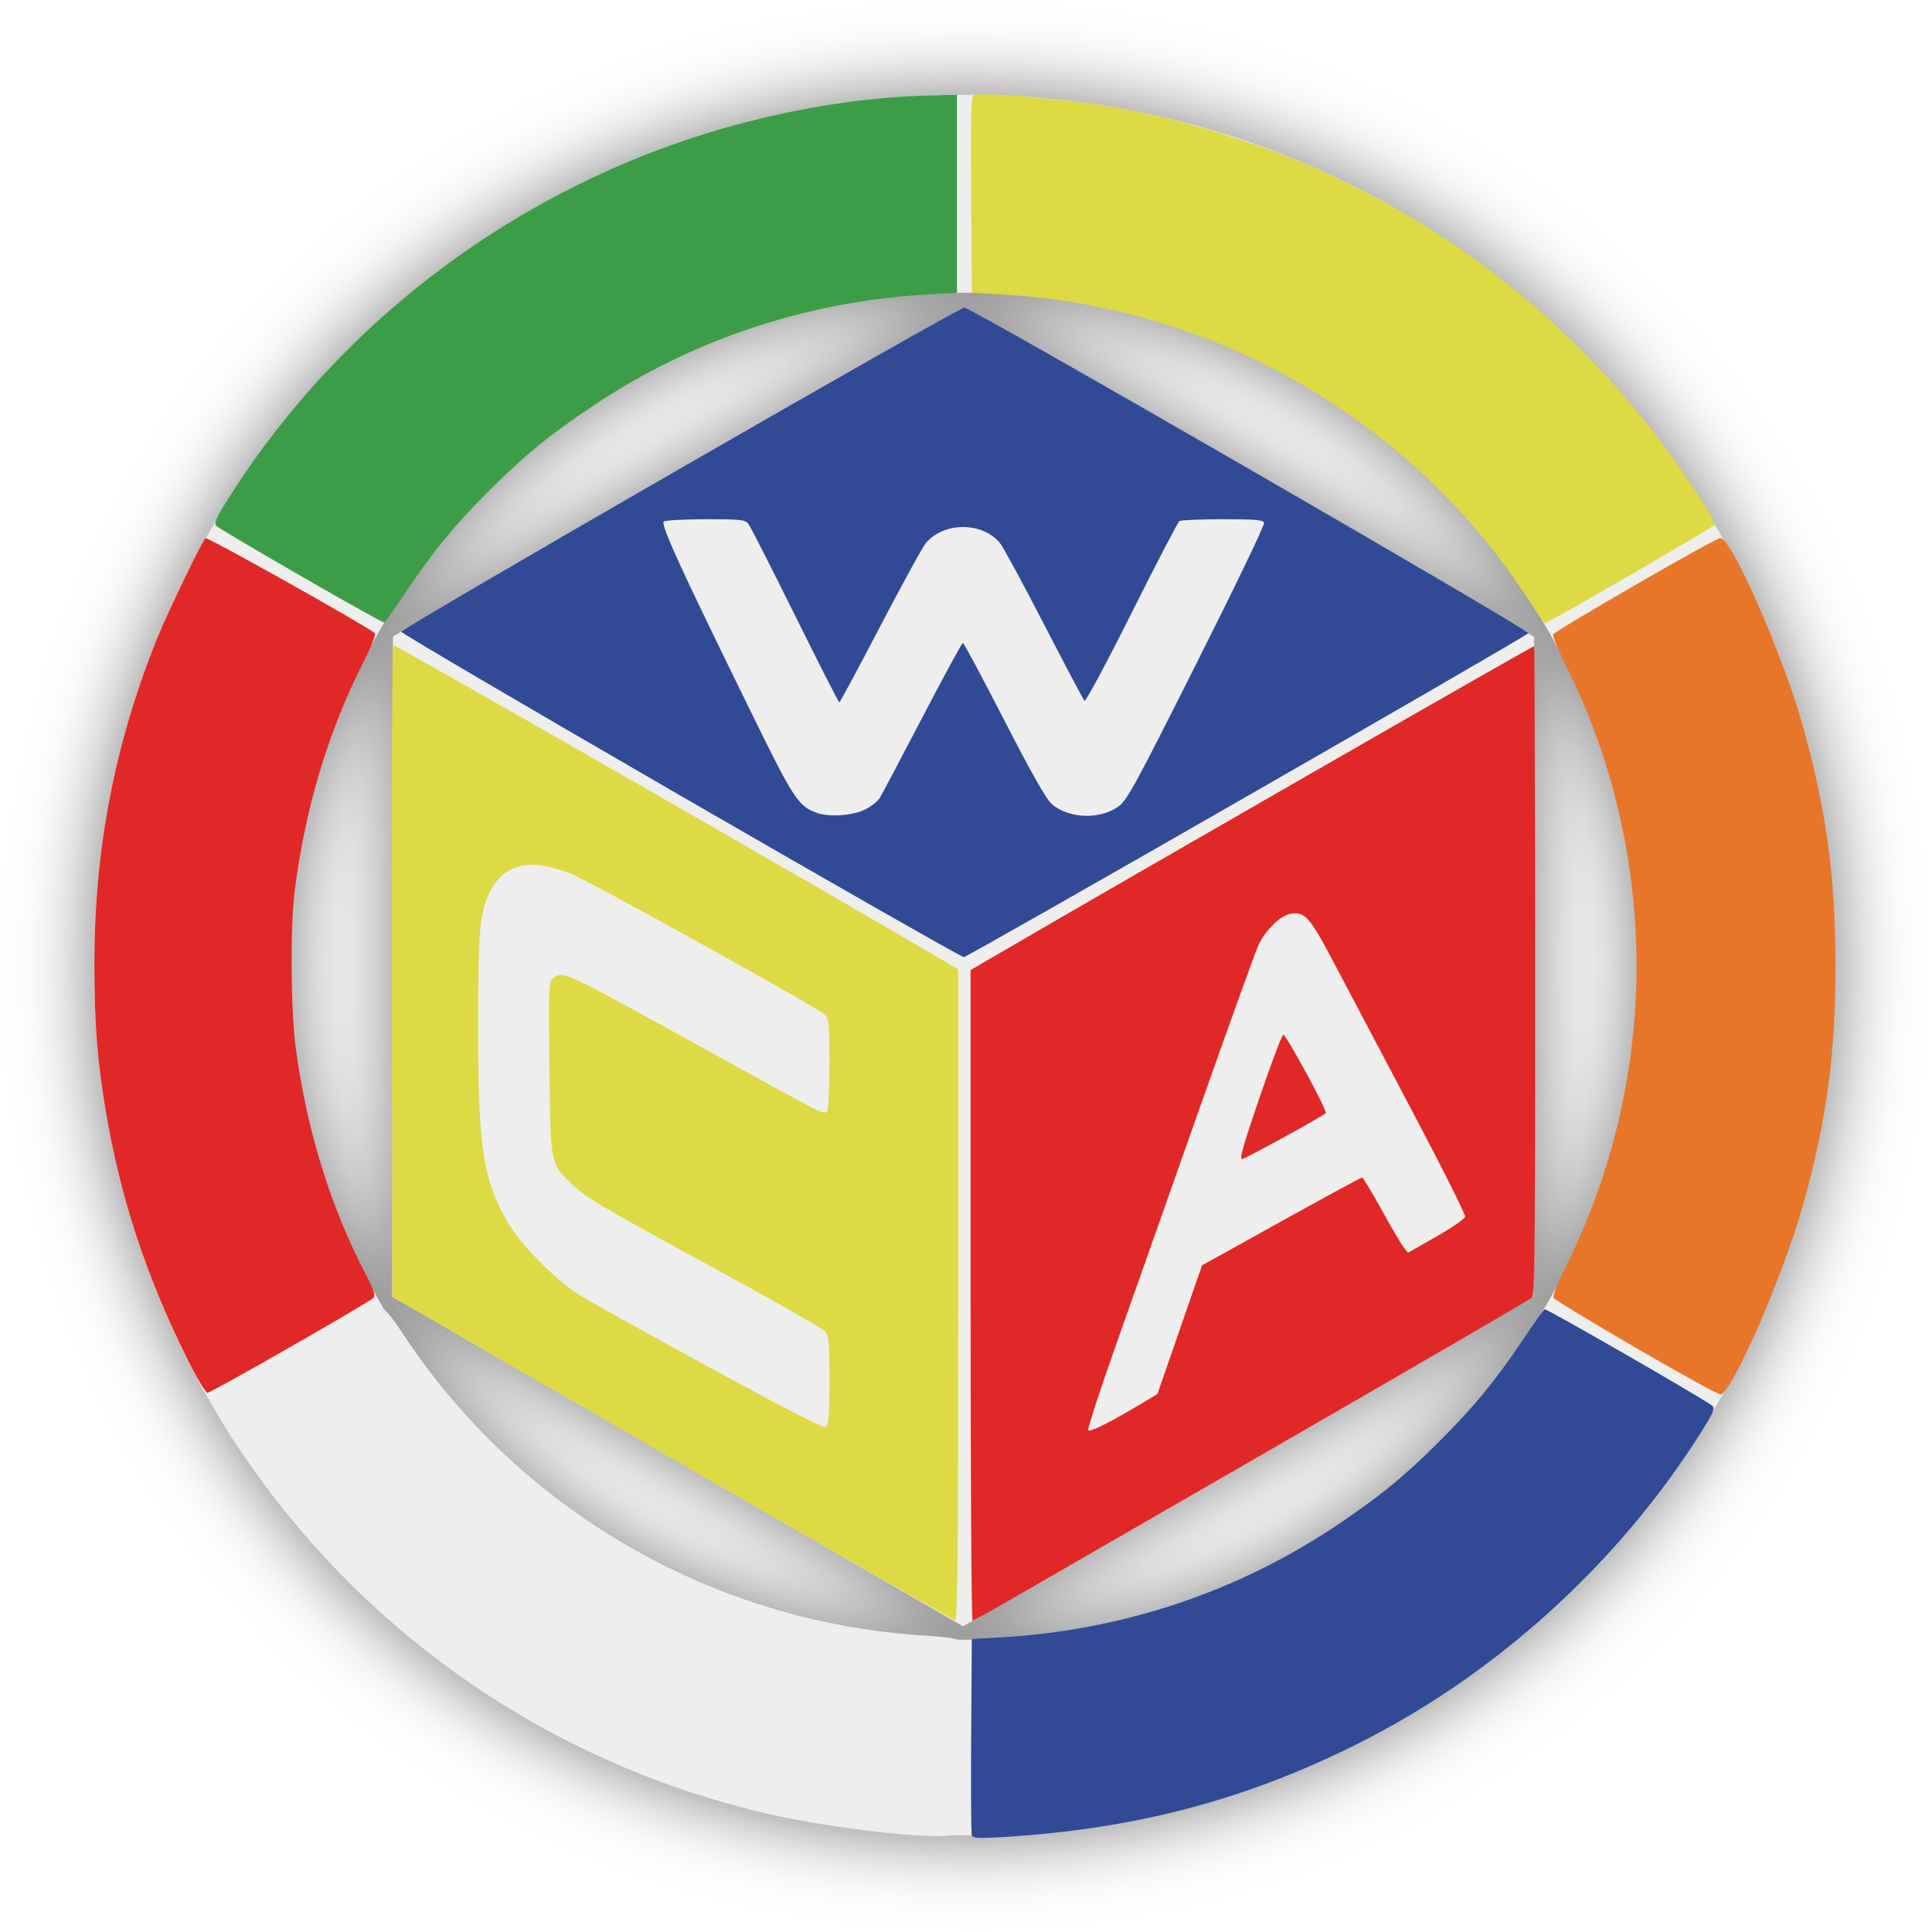
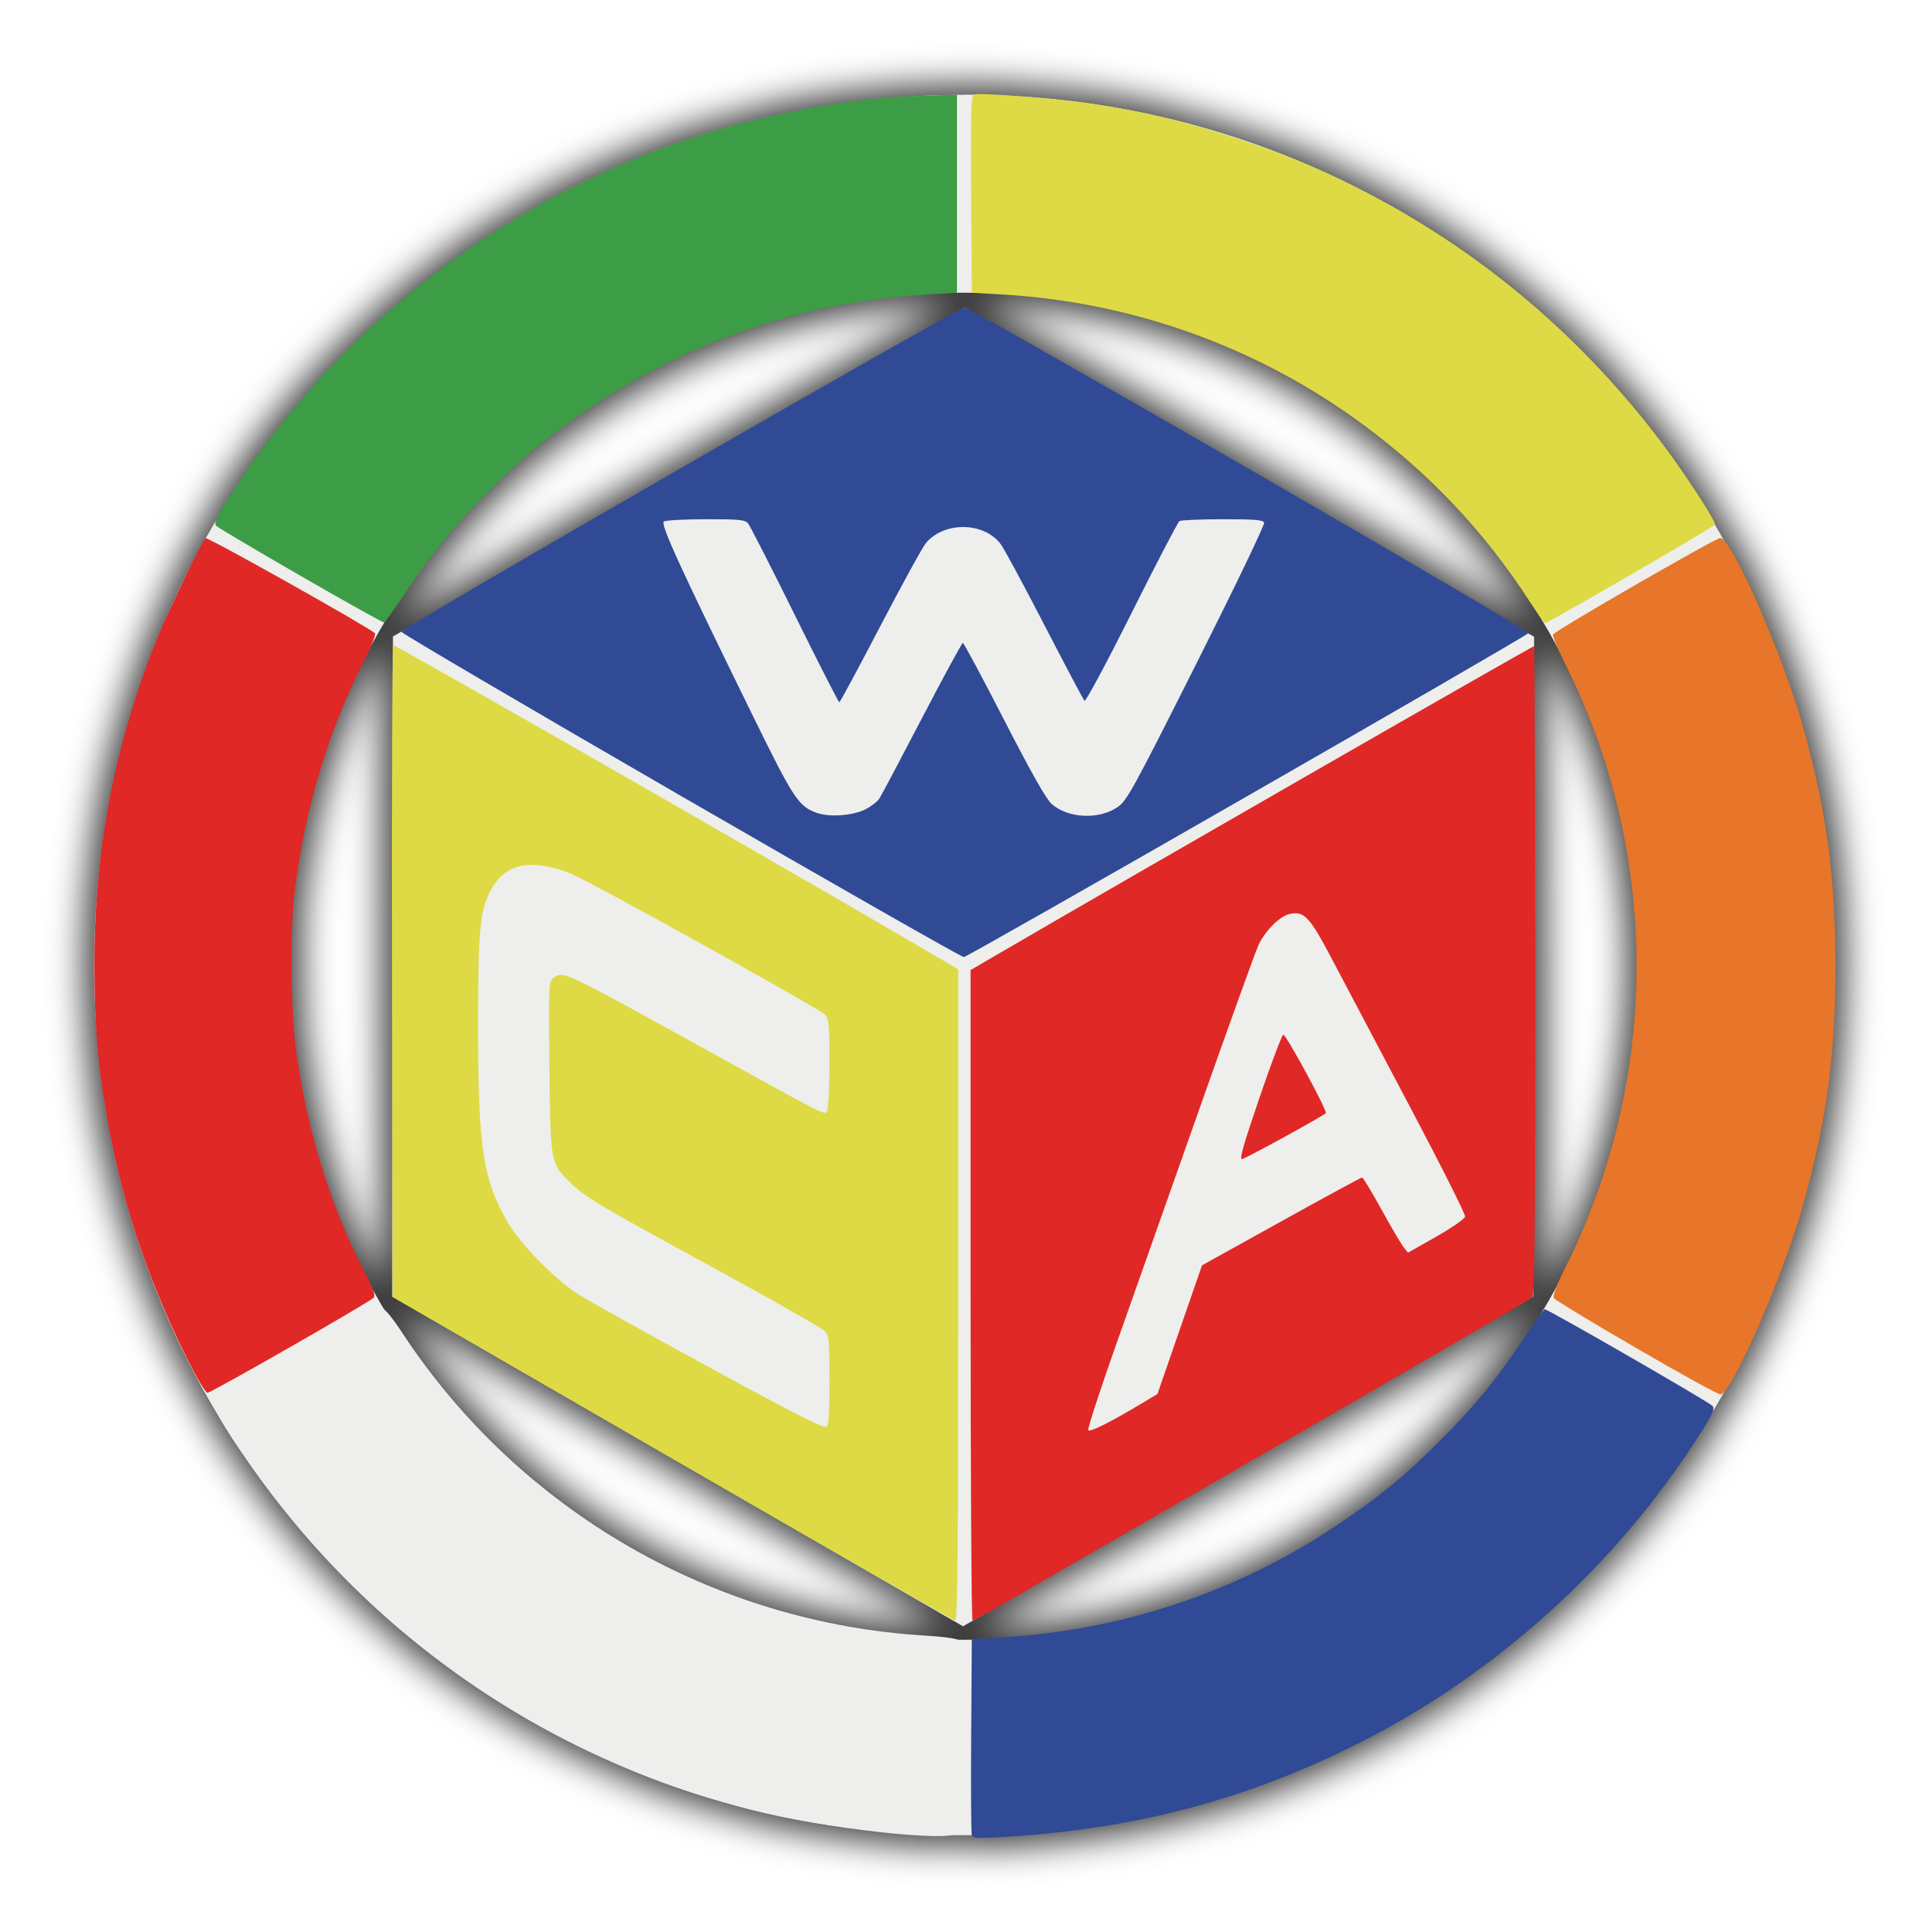
<svg xmlns="http://www.w3.org/2000/svg" version="1.0" width="88.647" height="88.775" viewbox="0 0 80 80" id="svg2">
  <defs id="defs4">
-     <filter id="filter3820" color-interpolation-filters="sRGB">
-       <feGaussianBlur stdDeviation="6.592" id="feGaussianBlur3822" />
+     <filter id="filter3906">
+       <feGaussianBlur stdDeviation="0.809" id="feGaussianBlur3908" />
    </filter>
  </defs>
-   <g id="g2992" transform="matrix(0.2732939,0,0,0.2732939,-116.1735,137.7749)" style="opacity:0.513;fill:#000000;filter:url(#filter3820)">
-     <g id="g2994" transform="matrix(0.499989,0,0,0.499989,301.618,-244.854)" style="fill:#000000">
-       <path style="fill:#000000;fill-opacity:1;stroke:none" id="path2996" d="m 571.27,-486.685 c -161.984,0 -292.688,131.029 -292.688,293.014 0,161.984 130.071,292.249 292.055,292.249 161.984,0 293.185,-129.76 293.185,-291.744 0,-161.984 -130.323,-293.563 -292.307,-293.563 l -0.246,0.045 0,-4e-4 0,0 0,0 0,0 0,0 z m -0.022,66.548 c 125.182,0 226.15,101.283 226.15,226.466 0,125.182 -100.968,226.529 -226.15,226.529 -125.182,0 -226.781,-101.347 -226.781,-226.529 0,-125.182 101.599,-226.466 226.781,-226.466 l 0,0 z" />
-       <path style="fill:#000000;fill-opacity:1;stroke:none" id="path2998" d="m 379.06,-304.523 c 0,0 192.201,-110.611 192.201,-110.611 0,0 191.478,110.716 191.478,110.716 L 762.412,-82.542 570.736,28.322 378.807,-82.542 l 0.253,-221.981 0,0 z" />
-       <path style="fill:#000000" id="path3000" d="m 472.988,-28.061 -94.04,-54.353 -0.211,-109.302 c -0.116,-60.116 0.071,-109.562 0.416,-109.88 0.455,-0.419 157.672,89.766 186.865,107.192 l 3.09,1.844 0,109.464 c 0,87.036 -0.213,109.456 -1.04,109.426 -0.572,-0.022 -43.358,-24.496 -95.08,-54.39 l 9e-5,0 0,0 0,0 z m 52.845,-26.306 c 0,-12.879 -0.188,-15.005 -1.456,-16.485 -0.801,-0.935 -17.747,-10.58 -37.658,-21.435 -39.429,-21.496 -43.117,-23.701 -48.346,-28.902 -6.357,-6.324 -6.385,-6.487 -6.709,-38.716 -0.278,-27.688 -0.236,-28.606 1.361,-29.776 3.337,-2.443 2.774,-2.707 51.015,23.942 42.214,23.32 40.004,22.209 41.007,20.623 0.418,-0.66 0.766,-7.807 0.773,-15.88 0.012,-12.806 -0.173,-14.891 -1.444,-16.337 -1.698,-1.932 -79.428,-45.069 -85.543,-47.473 -14.16,-5.567 -23.087,-3.205 -27.75,7.34 -2.878,6.508 -3.412,13.501 -3.403,44.518 0.012,40.531 1.673,51.289 10.148,65.745 4.126,7.037 15.551,18.686 23.221,23.675 3.031,1.972 22.879,13.053 44.107,24.625 28.195,15.37 38.877,20.809 39.637,20.181 0.761,-0.629 1.04,-4.83 1.04,-15.645 l 0,0 0,0 0,0 z M 761.223,-316.315 c -15.006,-23.174 -32.863,-42.219 -55.216,-58.891 -35.36,-26.372 -77.966,-41.814 -122.335,-44.34 l -9.987,-0.569 -0.218,-33.103 c -0.183,-27.782 -0.031,-33.175 0.95,-33.551 1.841,-0.706 26.389,1.204 39.214,3.051 17.144,2.47 32.145,6.077 49.933,12.009 17.903,5.97 28.378,10.402 44.408,18.788 38.158,19.963 71.473,48.404 97.941,83.609 7.596,10.104 18.012,26.119 17.659,27.153 -0.239,0.701 -56.192,33.156 -57.104,33.123 -0.298,-0.01 -2.658,-3.287 -5.245,-7.282 l 10e-5,0 0,0 z" />
-       <path style="fill:#000000" id="path3002" d="m 797.134,-65.2 c -14.876,-8.643 -27.37,-16.215 -27.765,-16.826 -0.475,-0.735 0.829,-4.2 3.848,-10.231 31.947,-63.8 31.962,-139.16 0.041,-202.91 -2.489,-4.971 -4.358,-9.478 -4.152,-10.014 0.454,-1.183 54.365,-32.314 56.193,-32.449 3.79,-0.28 21.405,40.009 28.059,64.175 7.756,28.169 10.67,49.903 10.688,79.702 0.018,29.661 -2.9,51.416 -10.688,79.702 -6.449,23.424 -24.015,63.913 -27.942,64.409 -0.679,0.086 -13.405,-6.916 -28.281,-15.559 l 10e-5,0 0,0 -3e-4,0 z" />
-       <path style="fill:#000000" id="path3004" d="m 573.269,-82.992 0,-109.359 8.53,-4.975 c 46.12,-26.897 180.67,-104.186 180.928,-103.929 0.183,0.182 0.352,49.306 0.376,109.163 0.035,89.528 -0.152,109.017 -1.063,109.881 -0.609,0.578 -38.931,22.866 -85.16,49.529 -46.229,26.663 -88.163,50.857 -93.186,53.764 -5.023,2.907 -9.423,5.286 -9.778,5.286 -0.355,0 -0.646,-49.212 -0.646,-109.359 l 0,0 z m 57.839,36.191 4.993,-3.005 7.49,-21.624 7.49,-21.625 26.613,-14.772 c 14.637,-8.124 26.879,-14.772 27.203,-14.772 0.324,0 3.281,4.884 6.57,10.854 3.29,5.97 6.632,11.658 7.428,12.641 l 1.447,1.787 9.468,-5.376 c 5.207,-2.957 9.586,-5.991 9.731,-6.743 0.145,-0.752 -8.124,-17.223 -18.374,-36.601 -10.251,-19.378 -21.945,-41.529 -25.987,-49.225 -7.954,-15.142 -9.7,-17.035 -14.702,-15.936 -3.233,0.71 -8.175,5.655 -10.401,10.406 -0.956,2.041 -9.996,27.116 -20.088,55.723 -10.092,28.607 -22.696,64.292 -28.008,79.3 -5.312,15.008 -9.425,27.663 -9.141,28.123 0.505,0.818 7.618,-2.748 18.267,-9.156 l 0,0 0,0 0,0 z m 39.339,-102.752 c 3.996,-11.712 7.587,-21.191 7.981,-21.065 1.172,0.376 14.794,25.524 14.278,26.36 -0.464,0.751 -25.237,14.386 -28.084,15.458 -1.125,0.423 0.149,-4.114 5.825,-20.753 l 0,0 z M 309.663,-62.055 c -13.604,-27.366 -22.317,-54.023 -27.21,-83.24 -2.804,-16.743 -3.786,-29.523 -3.786,-49.249 0,-38.596 7.003,-74.63 21.356,-109.893 3.657,-8.984 14.692,-31.794 16.032,-33.141 0.544,-0.546 54.242,29.585 56.963,31.963 0.4,0.35 -1.336,4.69 -3.858,9.645 -11.868,23.318 -19.671,49.329 -23.174,77.251 -1.503,11.983 -1.287,40.182 0.404,52.71 3.699,27.401 11.607,53.043 23.31,75.587 2.994,5.768 3.586,7.539 2.781,8.321 -1.751,1.7 -54.551,31.905 -55.77,31.905 -0.654,0 -3.709,-5.141 -7.049,-11.859 l 0,0 0,0 0,0 z" />
-       <path style="fill:#000000" id="path3006" d="m 348.177,-324.813 c -15.076,-8.696 -27.903,-16.302 -28.504,-16.904 -0.903,-0.903 -0.137,-2.6 4.393,-9.746 39.895,-62.923 104.277,-109.048 177.076,-126.864 20.394,-4.991 39.646,-7.656 58.811,-8.142 l 8.738,-0.222 0,33.288 0,33.288 -9.987,0.577 c -40.472,2.337 -78.826,15.084 -112.097,37.255 -14.832,9.884 -23.267,16.761 -35.228,28.721 -11.637,11.637 -18.703,20.248 -28.018,34.144 -3.682,5.493 -6.937,10.082 -7.234,10.2 -0.297,0.117 -12.875,-6.901 -27.951,-15.597 l 0,-10e-5 0,0 0,0 z" />
-       <path style="fill:#000000" id="path3008" d="m 347.016,-62.854 c 14.923,-8.561 27.728,-15.596 28.454,-15.633 0.874,-0.044 3.223,2.817 6.936,8.448 39.279,59.567 104.535,97.26 175.705,101.49 5.55,0.33 10.387,0.965 10.748,1.411 0.797,0.984 0.802,63.238 0,64.888 -1.653,3.422 -45.351,-1.467 -69.607,-7.788 -28.273,-7.368 -48.553,-15.711 -74.368,-30.595 -25.696,-14.815 -43.078,-28.22 -63.68,-49.107 -17.061,-17.297 -43.343,-52.753 -41.809,-56.404 0.265,-0.631 12.692,-8.152 27.615,-16.713 l -5e-5,1e-4 0,0 0.005,-2e-4 z" />
-       <path style="fill:#000000" id="path3010" d="m 573.684,98.65 c -0.239,-0.623 -0.337,-15.737 -0.216,-33.587 l 0.218,-32.454 9.987,-0.577 c 40.439,-2.336 78.864,-15.109 112.126,-37.274 14.719,-9.808 23.189,-16.721 35.184,-28.717 11.675,-11.675 18.776,-20.32 28.033,-34.13 3.682,-5.493 6.949,-10.086 7.26,-10.208 0.684,-0.268 54.864,30.944 56.425,32.505 0.908,0.908 0.184,2.537 -4.2,9.452 -27.832,43.897 -68.758,80.939 -115.067,104.149 -38.045,19.068 -75.167,28.792 -119.96,31.424 -7.503,0.441 -9.44,0.326 -9.788,-0.583 l -1.5e-4,0 0,0 0,0 z m -97.979,-349.666 c -51.601,-29.839 -93.82,-54.627 -93.82,-55.084 -3.4e-4,-1.202 187.207,-109.019 189.294,-109.019 2.331,0 190.461,108.649 189.596,109.496 -1.881,1.843 -188.526,108.951 -189.782,108.909 -0.808,-0.028 -43.687,-24.463 -95.288,-54.302 l 0,0 z m 62.301,4.577 c 1.862,-0.95 3.945,-2.591 4.629,-3.647 0.684,-1.056 7.142,-13.249 14.352,-27.095 7.209,-13.846 13.369,-25.174 13.687,-25.174 0.319,0 6.557,11.642 13.862,25.872 9.124,17.772 14.126,26.62 15.977,28.26 5.524,4.897 15.957,5.385 22.227,1.038 3.113,-2.158 5.165,-5.9 26.53,-48.383 12.736,-25.324 22.952,-46.574 22.704,-47.221 -0.364,-0.949 -3.081,-1.175 -14.001,-1.164 -7.452,0.01 -13.973,0.288 -14.49,0.624 -0.517,0.336 -7.752,14.236 -16.077,30.888 -8.42,16.842 -15.448,29.952 -15.84,29.544 -0.387,-0.404 -6.409,-11.781 -13.383,-25.284 -6.974,-13.503 -13.61,-25.808 -14.747,-27.346 -5.586,-7.553 -18.998,-7.774 -25.181,-0.416 -1.125,1.339 -8.038,13.934 -15.361,27.989 -7.323,14.055 -13.516,25.558 -13.762,25.563 -0.246,0.01 -6.972,-13.193 -14.948,-29.327 -7.976,-16.134 -15.042,-29.991 -15.702,-30.792 -1.051,-1.274 -2.821,-1.455 -14.179,-1.444 -7.138,0.01 -13.504,0.346 -14.147,0.753 -1.283,0.812 5.249,15.078 30.135,65.811 13.389,27.295 15.092,29.891 21.081,32.12 4.297,1.6 12.31,1.036 16.635,-1.17 l 0,0 0,0 z" />
-     </g>
-   </g>
+   <path style="opacity:0.78;fill:#000000;fill-opacity:1;stroke:none;filter:url(#filter3906)" id="path3825" d="m 45.188,3.875 c -0.118,-0.002 -0.226,0.027 -0.312,0.031 -0.038,0.002 -0.092,-0.002 -0.125,0 -0.142,-0.001 -0.273,0 -0.406,0 l -0.031,0 c -0.113,0 -0.224,-0.001 -0.344,0 l -1.188,0.031 c -0.869,0.022 -1.736,0.103 -2.594,0.188 -0.135,0.014 -0.184,0.034 -0.156,0.031 -0.607,0.063 -1.242,0.121 -1.875,0.219 -0.641,0.099 -1.284,0.209 -1.938,0.344 0.158,-0.033 0.135,-0.041 -0.062,0 -0.03,0.006 -0.092,0.011 -0.188,0.031 -0.449,0.095 -0.871,0.236 -1.312,0.344 -0.176,0.043 -0.317,0.094 -0.438,0.125 -0.638,0.164 -1.302,0.334 -1.938,0.531 -0.453,0.141 -0.921,0.278 -1.375,0.438 -0.183,0.064 -0.342,0.13 -0.5,0.188 -0.622,0.228 -1.207,0.463 -1.812,0.719 -0.019,0.006 -0.01,-0.009 -0.031,0 -0.071,0.03 -0.09,0.043 -0.062,0.031 -0.381,0.162 -0.782,0.327 -1.156,0.5 -0.211,0.098 -0.388,0.197 -0.562,0.281 C 26.277,8.149 25.752,8.419 25.25,8.688 25.062,8.788 24.865,8.884 24.656,9 c -0.46,0.256 -0.879,0.518 -1.312,0.781 -0.55,0.334 -1.118,0.669 -1.656,1.031 -1.082,0.728 -2.121,1.519 -3.125,2.344 -0.498,0.409 -0.965,0.854 -1.438,1.281 -0.478,0.432 -0.954,0.863 -1.406,1.312 -2.084,2.073 -3.978,4.376 -5.562,6.875 -0.258,0.407 -0.344,0.635 -0.438,0.812 -0.001,0.002 -0.03,0.016 -0.062,0.062 -0.023,0.034 -0.062,0.094 -0.094,0.156 -0.012,0.024 -0.018,0.026 -0.031,0.062 -0.147,0.254 -0.254,0.494 -0.375,0.719 L 9.125,24.406 c -0.137,0.137 -0.124,0.199 -0.188,0.312 -0.064,0.114 -0.131,0.235 -0.219,0.406 -0.176,0.343 -0.424,0.802 -0.656,1.281 -0.028,0.058 -0.055,0.107 -0.094,0.188 l 0.031,0 c -0.327,0.669 -0.651,1.353 -0.938,2.031 -0.004,0.009 0.004,0.023 0,0.031 -0.037,0.077 -0.147,0.261 -0.219,0.438 -0.193,0.475 -0.337,0.93 -0.5,1.375 -0.225,0.615 -0.432,1.255 -0.625,1.875 -0.4,1.283 -0.765,2.559 -1.031,3.875 -0.015,0.077 -0.04,0.166 -0.062,0.281 -0.112,0.572 -0.195,1.151 -0.281,1.719 -0.007,0.047 -0.02,0.107 -0.031,0.188 -0.183,1.273 -0.314,2.561 -0.375,3.875 -0.003,0.055 -0.002,0.065 0,0.031 -0.002,0.05 -0.001,0.06 0,0.031 -0.034,0.675 -0.062,1.369 -0.062,2.062 0,0.606 0.038,1.207 0.062,1.781 0.009,0.211 0.019,0.414 0.031,0.625 0.029,0.598 0.069,1.153 0.125,1.719 0.028,0.286 0.056,0.608 0.094,0.906 0.047,0.382 0.099,0.749 0.156,1.125 0.022,0.141 0.028,0.294 0.062,0.5 0.084,0.499 0.183,1.02 0.281,1.5 0.105,0.512 0.256,0.981 0.375,1.469 l -0.031,0 c 0.108,0.444 0.253,0.907 0.375,1.344 0.004,0.016 0.012,0.057 0.031,0.125 0.09,0.318 0.186,0.629 0.281,0.938 0.195,0.623 0.397,1.256 0.625,1.875 0.177,0.481 0.365,0.959 0.562,1.438 0.191,0.467 0.386,0.949 0.594,1.406 0.193,0.425 0.411,0.85 0.625,1.281 0.022,0.045 0.043,0.086 0.062,0.125 0.036,0.072 0.057,0.115 0.094,0.188 0.423,0.833 0.875,1.623 1.344,2.406 0.001,0.002 0.043,0.065 0.094,0.156 0.013,0.025 -0.01,0.014 0,0.031 0.039,0.068 0.083,0.132 0.062,0.094 0.224,0.419 0.561,0.934 1,1.562 0.212,0.304 0.433,0.625 0.688,0.969 1.65,2.298 3.537,4.414 5.625,6.312 0.097,0.089 0.197,0.174 0.281,0.25 0.605,0.539 1.2,1.086 1.844,1.594 0.184,0.144 0.396,0.289 0.594,0.438 0.086,0.066 0.166,0.125 0.25,0.188 0.15,0.11 0.293,0.21 0.438,0.312 2.628,1.909 5.507,3.484 8.562,4.719 0.021,0.013 3.56e-4,0.018 0.031,0.031 0.021,0.012 0.003,0.02 0.031,0.031 0.391,0.157 0.774,0.318 1.188,0.469 0.533,0.197 1.079,0.358 1.625,0.531 0.713,0.227 1.422,0.436 2.156,0.625 0.01,0.003 0.021,-0.003 0.031,0 0.02,0.01 0.066,0.054 0.219,0.094 0.522,0.136 1.113,0.286 1.719,0.406 0.509,0.101 1.059,0.194 1.594,0.281 0.344,0.056 0.68,0.109 1.031,0.156 1.133,0.163 2.246,0.279 3.156,0.344 0.868,0.062 1.48,0.089 1.938,0 0.022,-0.004 0.073,0.005 0.094,0 0.118,3.75e-4 0.231,0 0.344,0 0.103,0 0.206,1.29e-4 0.312,0 0.025,0.014 0.039,0.055 0.062,0.062 0.122,0.041 0.223,0.058 0.344,0.062 0.241,0.009 0.579,-0.001 1.094,-0.031 6.169,-0.362 11.284,-1.714 16.531,-4.344 5.49,-2.752 10.405,-6.925 14.125,-11.875 0.391,-0.521 0.788,-1.018 1.156,-1.562 0.197,-0.292 0.414,-0.605 0.625,-0.938 0.231,-0.364 0.316,-0.551 0.406,-0.719 0.046,-0.075 0.099,-0.154 0.156,-0.25 a 0.434,0.434 0 0 0 0,-0.031 0.434,0.434 0 0 0 0.031,0 c 0.011,-0.025 -0.005,-0.035 0,-0.062 0.173,-0.288 0.33,-0.576 0.5,-0.875 -0.004,0.003 0.028,-0.051 0.062,-0.094 0.007,-0.013 0.024,-0.018 0.031,-0.031 0.013,-0.018 0.02,-0.014 0.031,-0.031 0.085,-0.13 0.138,-0.253 0.156,-0.281 0.432,-0.692 1.006,-1.886 1.594,-3.281 0.032,-0.075 0.078,-0.168 0.125,-0.281 0.285,-0.671 0.56,-1.33 0.812,-2.031 0.359,-0.975 0.68,-1.928 0.906,-2.75 0.872,-3.168 1.277,-5.798 1.406,-8.844 0.029,-0.695 0.063,-1.415 0.062,-2.188 -0.002,-4.098 -0.401,-7.121 -1.469,-11 -0.422,-1.533 -1.153,-3.495 -1.875,-5.188 -0.361,-0.846 -0.711,-1.624 -1.031,-2.25 -0.312,-0.609 -0.555,-1.023 -0.812,-1.312 0.011,0.02 0.015,0.019 -0.031,-0.031 -0.001,-0.004 0.002,-0.027 0,-0.031 -0.104,-0.186 -0.224,-0.382 -0.344,-0.594 -0.006,-0.025 -0.025,-0.044 -0.031,-0.062 -0.005,-0.009 0.005,-0.023 0,-0.031 -0.003,-0.008 0.003,-0.024 0,-0.031 -0.026,-0.062 -0.058,-0.122 -0.094,-0.188 -0.072,-0.132 -0.161,-0.278 -0.281,-0.469 -0.241,-0.382 -0.554,-0.885 -0.906,-1.406 -0.376,-0.555 -0.781,-1.125 -1.156,-1.625 -1.168,-1.553 -2.431,-3.022 -3.781,-4.375 -0.453,-0.454 -0.935,-0.883 -1.406,-1.312 -0.96,-0.875 -1.96,-1.722 -3,-2.5 C 67.494,11.193 66.422,10.453 65.312,9.781 65.279,9.761 65.222,9.715 65.125,9.656 64.92,9.534 64.735,9.443 64.562,9.344 64.115,9.084 63.68,8.838 63.219,8.594 a 0.434,0.434 0 0 0 -0.031,0 C 62.713,8.346 62.29,8.14 61.875,7.938 61.391,7.701 60.942,7.455 60.469,7.25 60.374,7.209 60.23,7.151 60.094,7.094 59.099,6.671 58.077,6.337 57.062,6 56.549,5.829 56.038,5.655 55.5,5.5 55.428,5.479 55.356,5.459 55.281,5.438 54.992,5.353 54.74,5.291 54.469,5.219 a 0.434,0.434 0 0 0 -0.031,0 c -0.277,-0.071 -0.544,-0.18 -0.844,-0.25 -0.346,-0.083 -0.698,-0.174 -1.062,-0.25 -0.204,-0.042 -0.415,-0.085 -0.625,-0.125 C 51.443,4.506 50.958,4.445 50.5,4.375 50.41,4.361 50.302,4.334 50.156,4.312 49.712,4.248 49.164,4.184 48.594,4.125 c -0.13,-0.013 -0.17,-0.005 -0.125,0 C 47.631,4.04 46.761,3.98 46.062,3.938 45.713,3.916 45.423,3.879 45.188,3.875 z m -1.375,10 c -0.015,0.008 -0.016,0.023 -0.031,0.031 -0.207,0.11 -0.51,0.266 -0.875,0.469 -0.729,0.405 -1.749,0.995 -2.969,1.688 -2.44,1.385 -5.658,3.209 -8.875,5.062 -3.217,1.853 -6.439,3.719 -8.844,5.125 -1.202,0.703 -2.204,1.298 -2.906,1.719 -0.351,0.21 -0.62,0.38 -0.812,0.5 -0.096,0.06 -0.162,0.118 -0.219,0.156 -0.02,0.013 -0.045,0.018 -0.062,0.031 -0.008,0.006 -0.023,-0.006 -0.031,0 -0.013,0.01 -0.038,0.038 -0.062,0.062 0.024,-0.045 0.023,-0.074 0.031,-0.094 0.006,-0.014 0.031,-0.062 0.031,-0.062 0.136,-0.168 0.436,-0.485 0.844,-1.094 1.264,-1.886 2.176,-3.051 3.75,-4.625 1.62,-1.62 2.736,-2.502 4.75,-3.844 4.482,-2.987 9.639,-4.716 15.094,-5.031 l 0.875,-0.062 c 0.013,-3.33e-4 0.019,4.95e-4 0.031,0 0.115,-0.004 0.197,-0.024 0.281,-0.031 z m 1.062,0.031 c 0.061,0.006 0.109,-0.003 0.188,0 0.013,5.28e-4 0.018,-3.36e-4 0.031,0 l 0.875,0.062 c 5.978,0.34 11.737,2.416 16.5,5.969 1.509,1.125 2.865,2.345 4.094,3.656 0.925,0.987 1.8,2.008 2.594,3.125 0.148,0.209 0.268,0.42 0.406,0.625 0.112,0.167 0.224,0.347 0.344,0.531 0.008,0.013 0.018,0.017 0.031,0.031 0.166,0.258 0.309,0.524 0.469,0.781 -0.056,-0.039 -0.125,-0.097 -0.219,-0.156 -0.187,-0.119 -0.465,-0.291 -0.812,-0.5 -0.695,-0.419 -1.675,-0.983 -2.875,-1.688 -2.4,-1.41 -5.617,-3.292 -8.844,-5.156 -3.226,-1.864 -6.483,-3.73 -8.938,-5.125 -1.227,-0.698 -2.264,-1.28 -3,-1.688 C 45.351,14.171 45.086,14.018 44.875,13.906 z M 17.625,29.5 l 0,0.094 c -0.004,0.019 0.002,0.021 0,0.031 l 0,0.062 c -0.002,0.026 0.002,0.031 0,0.062 -0.003,0.063 0.003,0.144 0,0.25 -0.005,0.211 -0.027,0.521 -0.031,0.906 -0.009,0.77 -0.025,1.864 -0.031,3.219 -0.012,2.709 -0.008,6.438 0,10.531 l 0.031,14.531 c -0.003,-0.004 -0.029,0.004 -0.031,0 -0.024,-0.072 -0.017,-0.071 -0.031,-0.094 -0.017,-0.026 -0.052,-0.078 -0.062,-0.094 -0.056,-0.139 -0.136,-0.347 -0.312,-0.688 -1.574,-3.033 -2.626,-6.489 -3.125,-10.188 -0.212,-1.569 -0.266,-5.208 -0.094,-6.875 0.007,-0.068 0.02,-0.119 0.031,-0.219 0.473,-3.77 1.497,-7.3 3.094,-10.438 0.141,-0.278 0.275,-0.518 0.375,-0.75 0.008,-0.019 0.023,-0.043 0.031,-0.062 0.012,-0.017 0.01,0.007 0.031,-0.031 a 0.434,0.434 0 0 0 0,-0.031 c 0.007,-0.012 0.025,-0.019 0.031,-0.031 0.004,-0.009 -0.002,-0.02 0,-0.031 0.029,-0.051 0.064,-0.105 0.094,-0.156 z m 53.281,0 c 0.055,0.097 0.134,0.183 0.188,0.281 0.011,0.02 0.02,0.042 0.031,0.062 0.101,0.242 0.24,0.543 0.406,0.875 4.301,8.589 4.304,18.748 0,27.344 -0.193,0.386 -0.344,0.669 -0.438,0.906 0.006,-0.012 0.017,-0.012 0,0.031 -0.006,0.01 -0.014,0.016 -0.031,0.062 -0.057,0.104 -0.128,0.21 -0.188,0.312 l 0,-0.188 0,-0.031 c 0.082,-1.065 0.098,-4.403 0.094,-14.531 -0.002,-4.09 -0.019,-7.822 -0.031,-10.531 -0.006,-1.355 0.007,-2.455 0,-3.219 -0.003,-0.382 -0.028,-0.67 -0.031,-0.875 -0.002,-0.102 0.002,-0.193 0,-0.25 -8.74e-4,-0.028 0.001,-0.041 0,-0.062 -6.2e-4,-0.011 0.002,-0.014 0,-0.031 -9.26e-4,-0.009 0.004,-0.04 0,-0.062 l 0,-0.094 z m -0.438,30.594 c -0.027,0.044 -0.067,0.08 -0.094,0.125 -0.038,0.064 -0.079,0.145 -0.125,0.219 -0.008,0.013 -0.023,0.018 -0.031,0.031 -0.169,0.23 -0.319,0.387 -0.625,0.844 -1.255,1.872 -2.169,3.013 -3.75,4.594 -1.626,1.626 -2.754,2.545 -4.75,3.875 -4.48,2.985 -9.674,4.716 -15.125,5.031 L 44.875,74.875 44.906,74.844 c 0.035,-0.015 0.054,-0.011 0.094,-0.031 0.08,-0.04 0.192,-0.121 0.312,-0.188 0.241,-0.133 0.561,-0.3 0.906,-0.5 0.68,-0.394 6.433,-3.7 12.75,-7.344 3.159,-1.822 6.049,-3.488 8.156,-4.719 1.054,-0.615 1.899,-1.113 2.5,-1.469 0.301,-0.178 0.554,-0.338 0.719,-0.438 0.051,-0.031 0.088,-0.04 0.125,-0.062 z m -52.25,0.125 12.438,7.188 c 4.59,2.653 7.965,4.59 10.281,5.906 l 2.594,1.5 C 43.264,74.778 42.927,74.74 42.562,74.719 32.975,74.149 24.167,69.056 18.875,61.031 18.602,60.617 18.407,60.444 18.219,60.219 z" />
  <g transform="matrix(0.2732939,0,0,0.2732939,-116.1735,137.7749)" id="layer1">
    <g transform="matrix(0.499989,0,0,0.499989,301.618,-244.854)" id="g3312">
      <path d="m 571.27,-486.685 c -161.984,0 -292.688,131.029 -292.688,293.014 0,161.984 130.071,292.249 292.055,292.249 161.984,0 293.185,-129.76 293.185,-291.744 0,-161.984 -130.323,-293.563 -292.307,-293.563 l -0.246,0.045 0,-4e-4 0,0 0,0 0,0 0,0 z m -0.022,66.548 c 125.182,0 226.15,101.283 226.15,226.466 0,125.182 -100.968,226.529 -226.15,226.529 -125.182,0 -226.781,-101.347 -226.781,-226.529 0,-125.182 101.599,-226.466 226.781,-226.466 l 0,0 z" id="path3273" style="fill:#eeeeec;fill-opacity:1;stroke:none" />
      <path d="m 379.06,-304.523 c 0,0 192.201,-110.611 192.201,-110.611 0,0 191.478,110.716 191.478,110.716 L 762.412,-82.542 570.736,28.322 378.807,-82.542 l 0.253,-221.981 0,0 z" id="rect2804" style="fill:#eeeeec;fill-opacity:1;stroke:none" />
      <path d="m 472.988,-28.061 -94.04,-54.353 -0.211,-109.302 c -0.116,-60.116 0.071,-109.562 0.416,-109.88 0.455,-0.419 157.672,89.766 186.865,107.192 l 3.09,1.844 0,109.464 c 0,87.036 -0.213,109.456 -1.04,109.426 -0.572,-0.022 -43.358,-24.496 -95.08,-54.39 l 9e-5,0 0,0 0,0 z m 52.845,-26.306 c 0,-12.879 -0.188,-15.005 -1.456,-16.485 -0.801,-0.935 -17.747,-10.58 -37.658,-21.435 -39.429,-21.496 -43.117,-23.701 -48.346,-28.902 -6.357,-6.324 -6.385,-6.487 -6.709,-38.716 -0.278,-27.688 -0.236,-28.606 1.361,-29.776 3.337,-2.443 2.774,-2.707 51.015,23.942 42.214,23.32 40.004,22.209 41.007,20.623 0.418,-0.66 0.766,-7.807 0.773,-15.88 0.012,-12.806 -0.173,-14.891 -1.444,-16.337 -1.698,-1.932 -79.428,-45.069 -85.543,-47.473 -14.16,-5.567 -23.087,-3.205 -27.75,7.34 -2.878,6.508 -3.412,13.501 -3.403,44.518 0.012,40.531 1.673,51.289 10.148,65.745 4.126,7.037 15.551,18.686 23.221,23.675 3.031,1.972 22.879,13.053 44.107,24.625 28.195,15.37 38.877,20.809 39.637,20.181 0.761,-0.629 1.04,-4.83 1.04,-15.645 l 0,0 0,0 0,0 z M 761.223,-316.315 c -15.006,-23.174 -32.863,-42.219 -55.216,-58.891 -35.36,-26.372 -77.966,-41.814 -122.335,-44.34 l -9.987,-0.569 -0.218,-33.103 c -0.183,-27.782 -0.031,-33.175 0.95,-33.551 1.841,-0.706 26.389,1.204 39.214,3.051 17.144,2.47 32.145,6.077 49.933,12.009 17.903,5.97 28.378,10.402 44.408,18.788 38.158,19.963 71.473,48.404 97.941,83.609 7.596,10.104 18.012,26.119 17.659,27.153 -0.239,0.701 -56.192,33.156 -57.104,33.123 -0.298,-0.01 -2.658,-3.287 -5.245,-7.282 l 10e-5,0 0,0 z" id="path2730" style="fill:#ddda45" />
      <path d="m 797.134,-65.2 c -14.876,-8.643 -27.37,-16.215 -27.765,-16.826 -0.475,-0.735 0.829,-4.2 3.848,-10.231 31.947,-63.8 31.962,-139.16 0.041,-202.91 -2.489,-4.971 -4.358,-9.478 -4.152,-10.014 0.454,-1.183 54.365,-32.314 56.193,-32.449 3.79,-0.28 21.405,40.009 28.059,64.175 7.756,28.169 10.67,49.903 10.688,79.702 0.018,29.661 -2.9,51.416 -10.688,79.702 -6.449,23.424 -24.015,63.913 -27.942,64.409 -0.679,0.086 -13.405,-6.916 -28.281,-15.559 l 10e-5,0 0,0 -3e-4,0 z" id="path2726" style="fill:#e7762a" />
      <path d="m 573.269,-82.992 0,-109.359 8.53,-4.975 c 46.12,-26.897 180.67,-104.186 180.928,-103.929 0.183,0.182 0.352,49.306 0.376,109.163 0.035,89.528 -0.152,109.017 -1.063,109.881 -0.609,0.578 -38.931,22.866 -85.16,49.529 -46.229,26.663 -88.163,50.857 -93.186,53.764 -5.023,2.907 -9.423,5.286 -9.778,5.286 -0.355,0 -0.646,-49.212 -0.646,-109.359 l 0,0 z m 57.839,36.191 4.993,-3.005 7.49,-21.624 7.49,-21.625 26.613,-14.772 c 14.637,-8.124 26.879,-14.772 27.203,-14.772 0.324,0 3.281,4.884 6.57,10.854 3.29,5.97 6.632,11.658 7.428,12.641 l 1.447,1.787 9.468,-5.376 c 5.207,-2.957 9.586,-5.991 9.731,-6.743 0.145,-0.752 -8.124,-17.223 -18.374,-36.601 -10.251,-19.378 -21.945,-41.529 -25.987,-49.225 -7.954,-15.142 -9.7,-17.035 -14.702,-15.936 -3.233,0.71 -8.175,5.655 -10.401,10.406 -0.956,2.041 -9.996,27.116 -20.088,55.723 -10.092,28.607 -22.696,64.292 -28.008,79.3 -5.312,15.008 -9.425,27.663 -9.141,28.123 0.505,0.818 7.618,-2.748 18.267,-9.156 l 0,0 0,0 0,0 z m 39.339,-102.752 c 3.996,-11.712 7.587,-21.191 7.981,-21.065 1.172,0.376 14.794,25.524 14.278,26.36 -0.464,0.751 -25.237,14.386 -28.084,15.458 -1.125,0.423 0.149,-4.114 5.825,-20.753 l 0,0 z M 309.663,-62.055 c -13.604,-27.366 -22.317,-54.023 -27.21,-83.24 -2.804,-16.743 -3.786,-29.523 -3.786,-49.249 0,-38.596 7.003,-74.63 21.356,-109.893 3.657,-8.984 14.692,-31.794 16.032,-33.141 0.544,-0.546 54.242,29.585 56.963,31.963 0.4,0.35 -1.336,4.69 -3.858,9.645 -11.868,23.318 -19.671,49.329 -23.174,77.251 -1.503,11.983 -1.287,40.182 0.404,52.71 3.699,27.401 11.607,53.043 23.31,75.587 2.994,5.768 3.586,7.539 2.781,8.321 -1.751,1.7 -54.551,31.905 -55.77,31.905 -0.654,0 -3.709,-5.141 -7.049,-11.859 l 0,0 0,0 0,0 z" id="path2724" style="fill:#e02826" />
      <path d="m 348.177,-324.813 c -15.076,-8.696 -27.903,-16.302 -28.504,-16.904 -0.903,-0.903 -0.137,-2.6 4.393,-9.746 39.895,-62.923 104.277,-109.048 177.076,-126.864 20.394,-4.991 39.646,-7.656 58.811,-8.142 l 8.738,-0.222 0,33.288 0,33.288 -9.987,0.577 c -40.472,2.337 -78.826,15.084 -112.097,37.255 -14.832,9.884 -23.267,16.761 -35.228,28.721 -11.637,11.637 -18.703,20.248 -28.018,34.144 -3.682,5.493 -6.937,10.082 -7.234,10.2 -0.297,0.117 -12.875,-6.901 -27.951,-15.597 l 0,-10e-5 0,0 0,0 z" id="path2722" style="fill:#3d9c46" />
      <path d="m 347.016,-62.854 c 14.923,-8.561 27.728,-15.596 28.454,-15.633 0.874,-0.044 3.223,2.817 6.936,8.448 39.279,59.567 104.535,97.26 175.705,101.49 5.55,0.33 10.387,0.965 10.748,1.411 0.797,0.984 0.802,63.238 0,64.888 -1.653,3.422 -45.351,-1.467 -69.607,-7.788 -28.273,-7.368 -48.553,-15.711 -74.368,-30.595 -25.696,-14.815 -43.078,-28.22 -63.68,-49.107 -17.061,-17.297 -43.343,-52.753 -41.809,-56.404 0.265,-0.631 12.692,-8.152 27.615,-16.713 l -5e-5,1e-4 0,0 0.005,-2e-4 z" id="path2802" style="fill:#eeeeec" />
      <path d="m 573.684,98.65 c -0.239,-0.623 -0.337,-15.737 -0.216,-33.587 l 0.218,-32.454 9.987,-0.577 c 40.439,-2.336 78.864,-15.109 112.126,-37.274 14.719,-9.808 23.189,-16.721 35.184,-28.717 11.675,-11.675 18.776,-20.32 28.033,-34.13 3.682,-5.493 6.949,-10.086 7.26,-10.208 0.684,-0.268 54.864,30.944 56.425,32.505 0.908,0.908 0.184,2.537 -4.2,9.452 -27.832,43.897 -68.758,80.939 -115.067,104.149 -38.045,19.068 -75.167,28.792 -119.96,31.424 -7.503,0.441 -9.44,0.326 -9.788,-0.583 l -1.5e-4,0 0,0 0,0 z m -97.979,-349.666 c -51.601,-29.839 -93.82,-54.627 -93.82,-55.084 -3.4e-4,-1.202 187.207,-109.019 189.294,-109.019 2.331,0 190.461,108.649 189.596,109.496 -1.881,1.843 -188.526,108.951 -189.782,108.909 -0.808,-0.028 -43.687,-24.463 -95.288,-54.302 l 0,0 z m 62.301,4.577 c 1.862,-0.95 3.945,-2.591 4.629,-3.647 0.684,-1.056 7.142,-13.249 14.352,-27.095 7.209,-13.846 13.369,-25.174 13.687,-25.174 0.319,0 6.557,11.642 13.862,25.872 9.124,17.772 14.126,26.62 15.977,28.26 5.524,4.897 15.957,5.385 22.227,1.038 3.113,-2.158 5.165,-5.9 26.53,-48.383 12.736,-25.324 22.952,-46.574 22.704,-47.221 -0.364,-0.949 -3.081,-1.175 -14.001,-1.164 -7.452,0.01 -13.973,0.288 -14.49,0.624 -0.517,0.336 -7.752,14.236 -16.077,30.888 -8.42,16.842 -15.448,29.952 -15.84,29.544 -0.387,-0.404 -6.409,-11.781 -13.383,-25.284 -6.974,-13.503 -13.61,-25.808 -14.747,-27.346 -5.586,-7.553 -18.998,-7.774 -25.181,-0.416 -1.125,1.339 -8.038,13.934 -15.361,27.989 -7.323,14.055 -13.516,25.558 -13.762,25.563 -0.246,0.01 -6.972,-13.193 -14.948,-29.327 -7.976,-16.134 -15.042,-29.991 -15.702,-30.792 -1.051,-1.274 -2.821,-1.455 -14.179,-1.444 -7.138,0.01 -13.504,0.346 -14.147,0.753 -1.283,0.812 5.249,15.078 30.135,65.811 13.389,27.295 15.092,29.891 21.081,32.12 4.297,1.6 12.31,1.036 16.635,-1.17 l 0,0 0,0 z" id="path2720" style="fill:#304a96" />
    </g>
  </g>
</svg>
